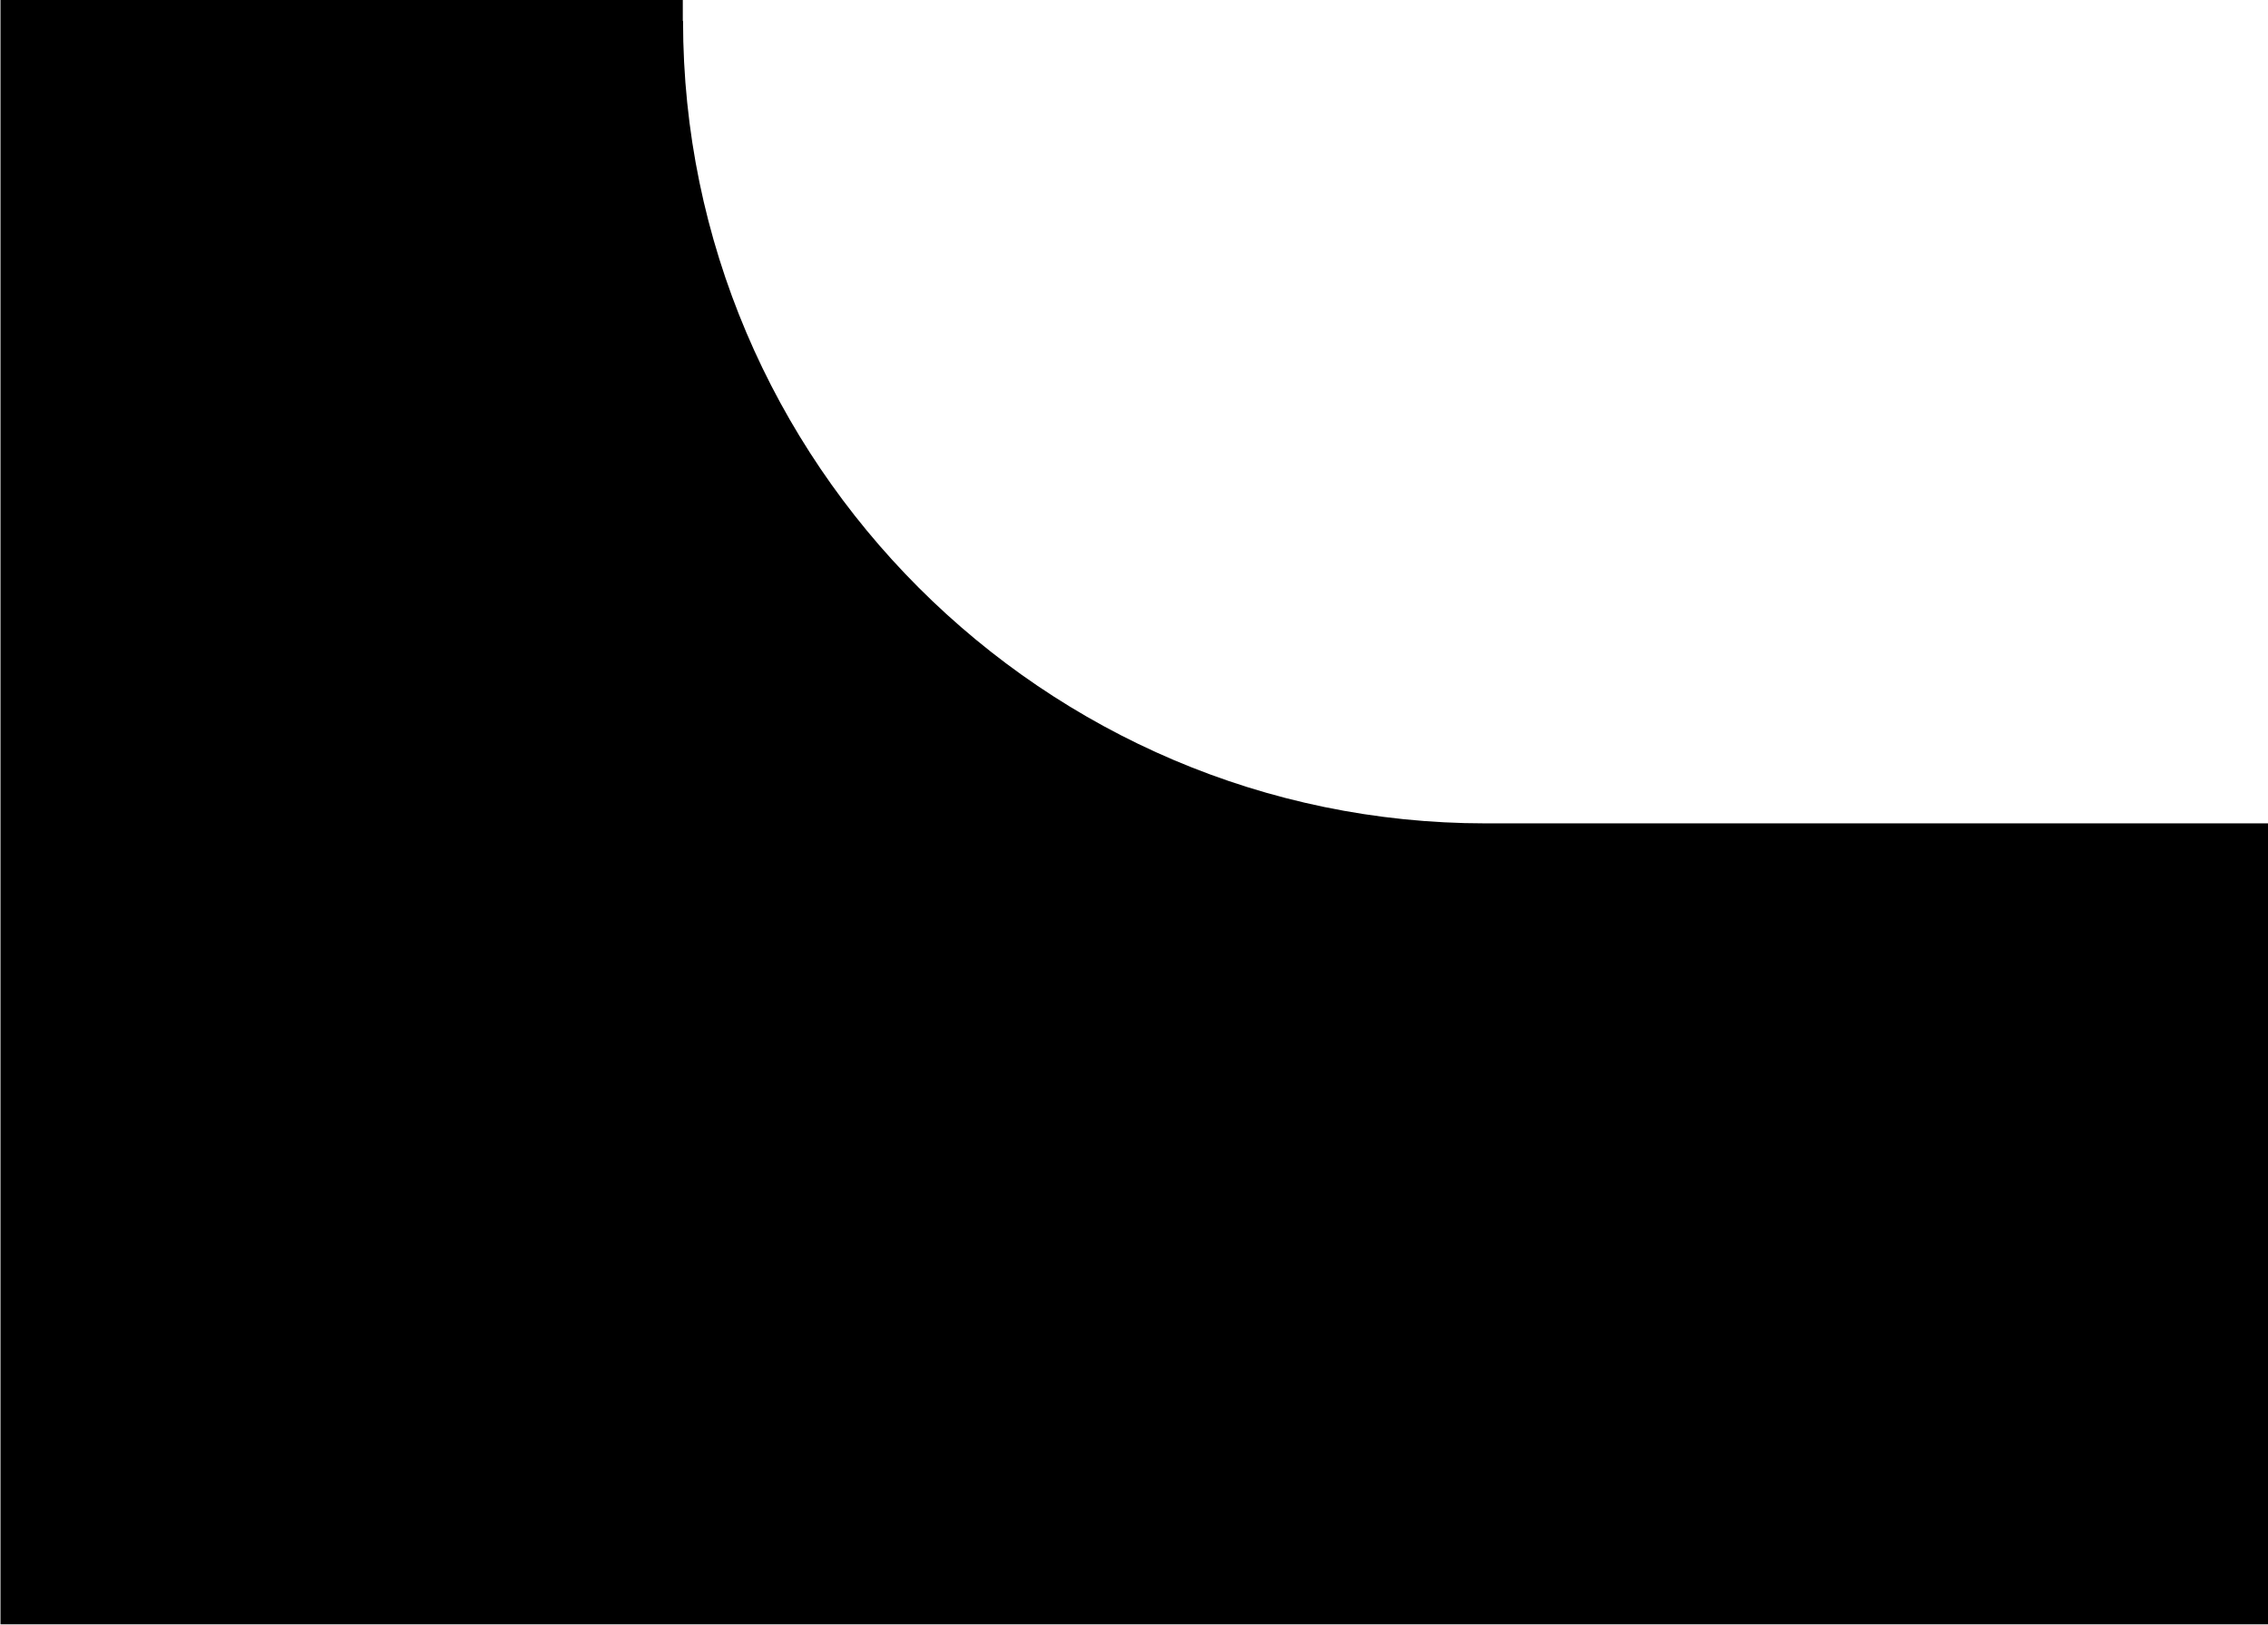
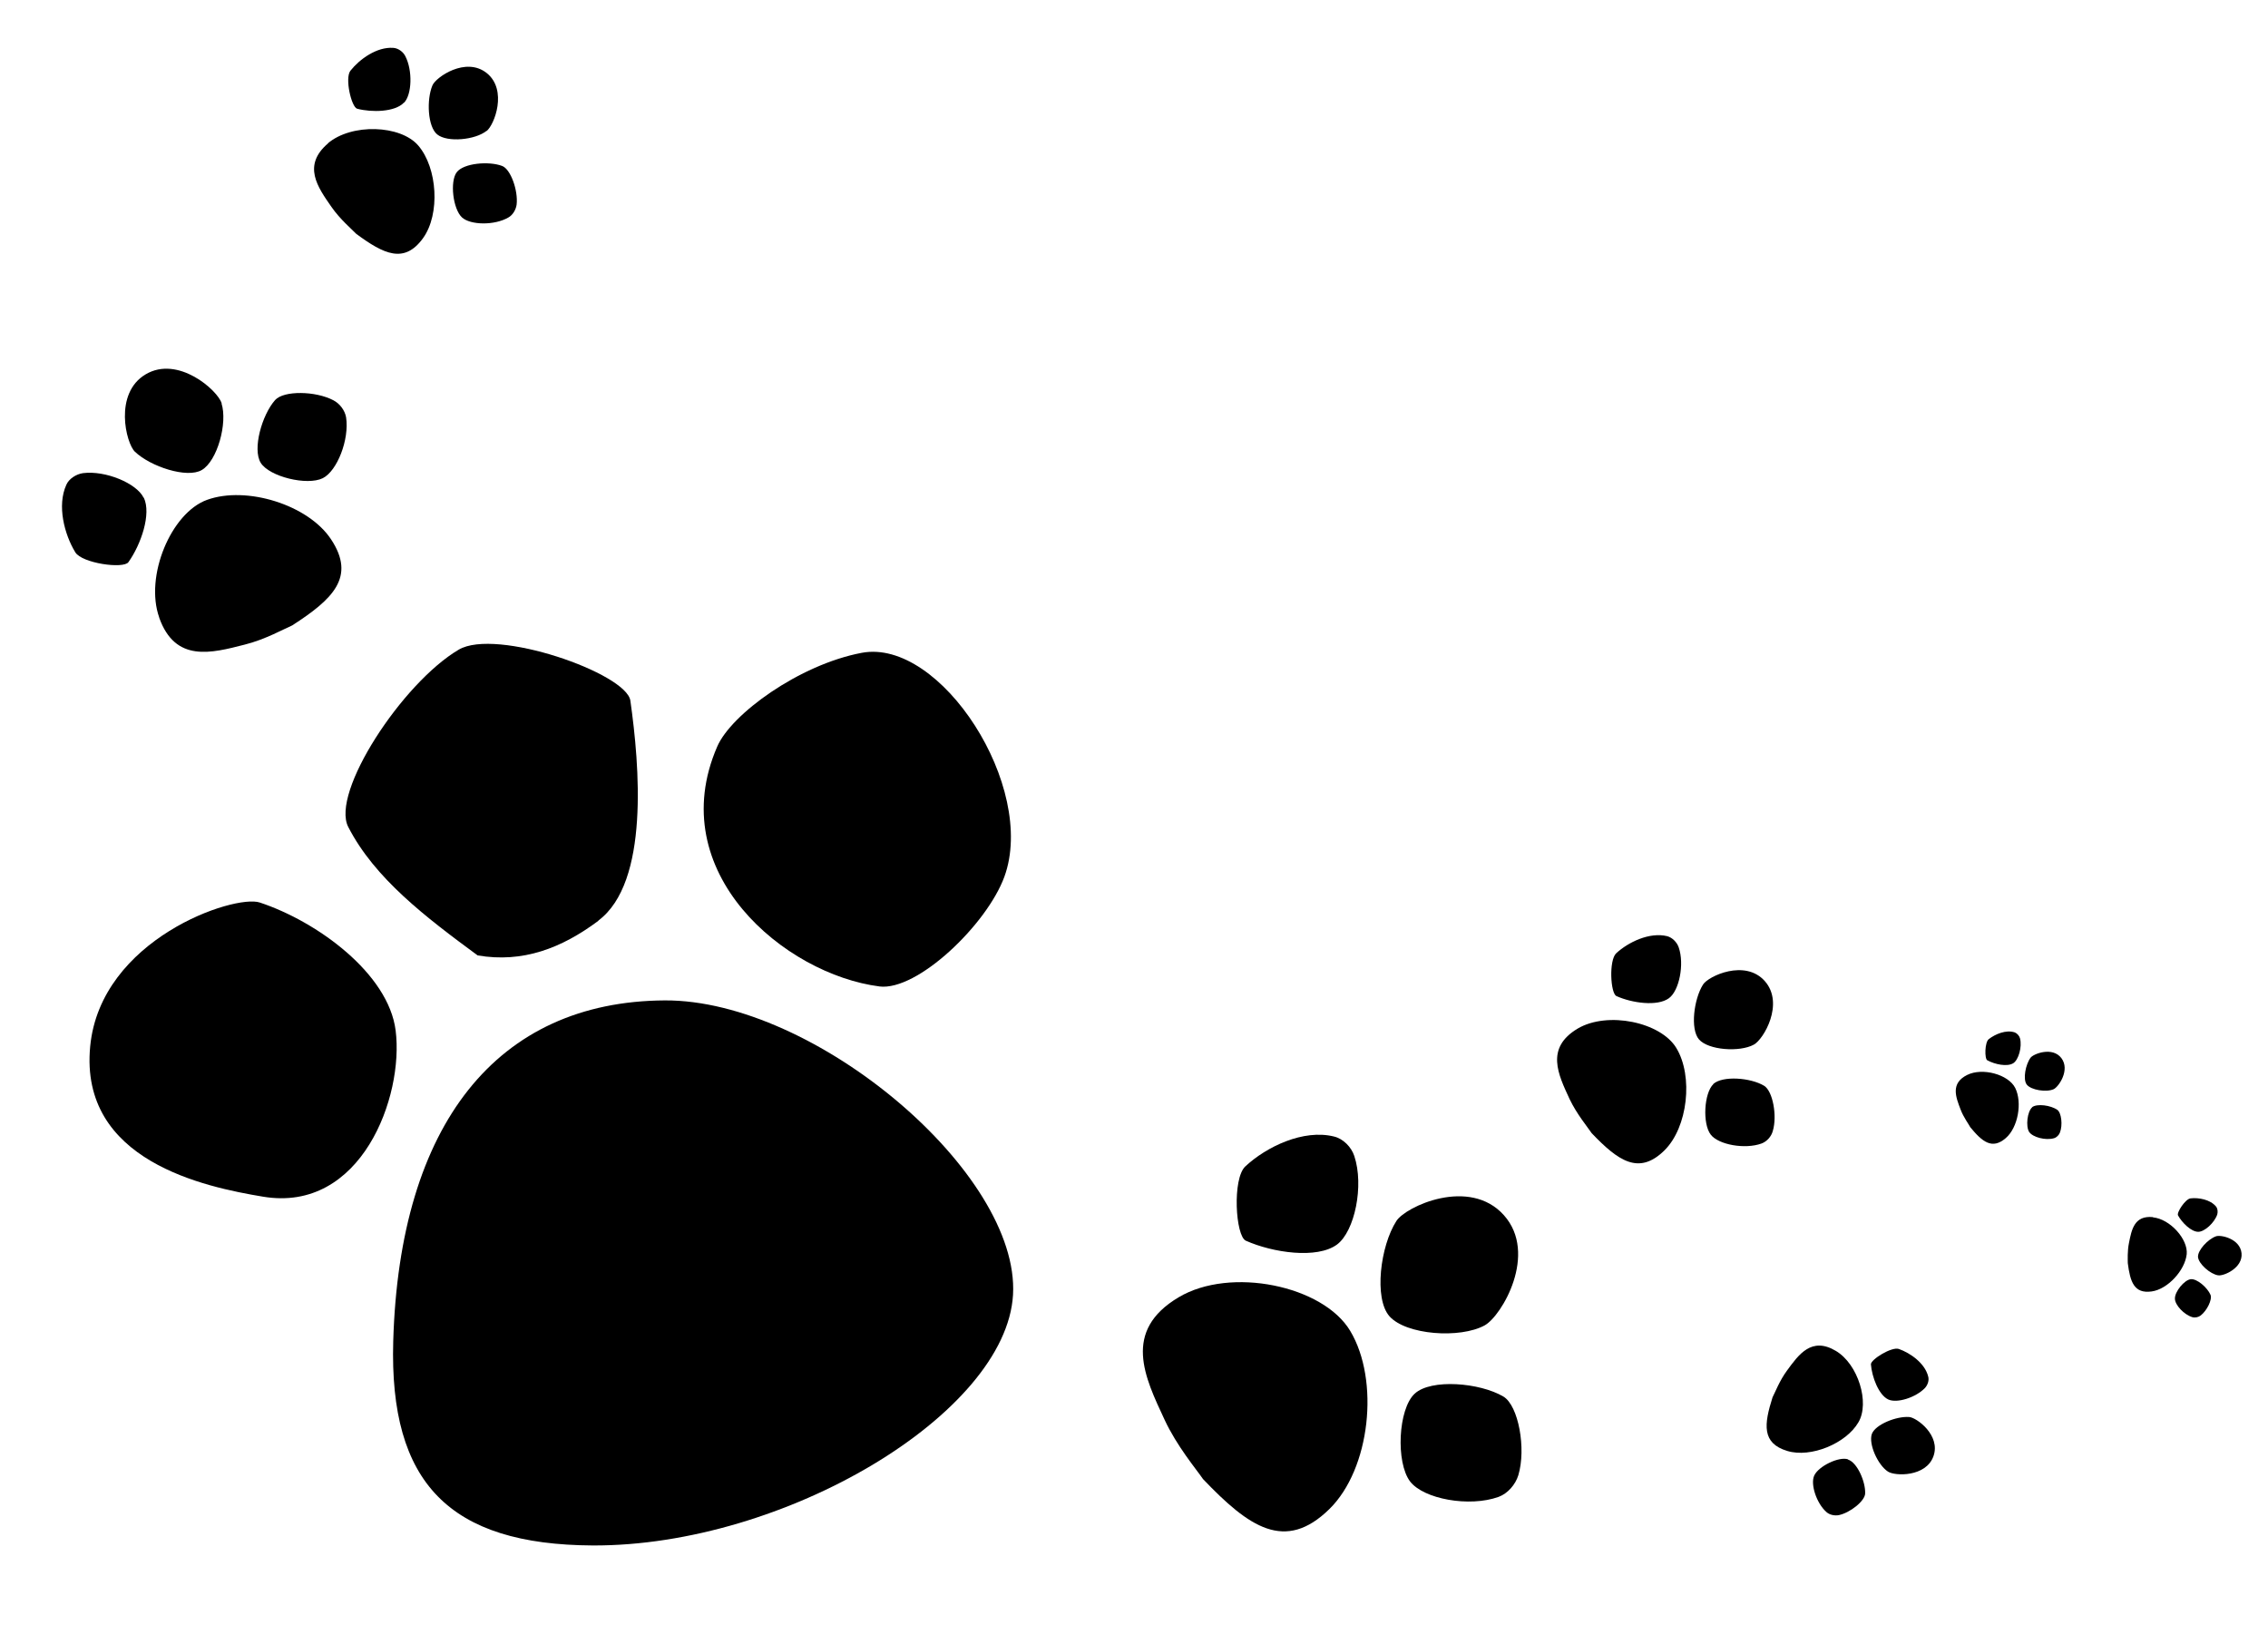
<svg xmlns="http://www.w3.org/2000/svg" viewBox="0 0 94.3 67.53" aria-hidden="true">
-   <g transform="translate(0 -416.35)">
-     <g id="BottomLeftCorner">
-       <path id="CornerBackgroundLeftBottom" class="fill-board-light stroke-0" d="m28.39,417.22v-.87H.02v67.53h94.3v-33.3h-32.56c-18.35,0-33.36-15.01-33.36-33.36Z" />
-       <g id="Rules" data-board-control="rules">
-         <g id="GameInfoBackground" class="fill-board-dark stroke-0">
-           <path d="m27.64,457.94c-6.97.04-11.03,5.14-11.29,14.17-.17,5.9,2.34,8.46,8.3,8.49,7.96.03,17.18-5.47,17.47-10.42.29-5.06-8.24-12.27-14.48-12.24Z" />
-           <path d="m24.88,454.62c2.13-1.59,1.71-6.46,1.33-9.14-.16-1.14-5.59-3.04-7.14-2.12-2.34,1.38-5.33,5.94-4.59,7.37,1.1,2.14,3.22,3.75,5.38,5.34,1.88.32,3.49-.3,5.02-1.44Z" />
-           <path d="m36.56,457.36c1.58.2,4.47-2.57,5.2-4.56,1.36-3.73-2.65-9.93-5.93-9.31-2.6.49-5.43,2.55-6.01,3.9-2.27,5.23,2.82,9.47,6.75,9.97Z" />
-           <path d="m10.94,466.1c4.08.68,5.86-4.16,5.51-6.91-.3-2.37-3.26-4.53-5.65-5.32-1.05-.35-6.62,1.51-7.05,5.98-.46,4.77,4.78,5.85,7.19,6.25Z" />
-         </g>
-         <g id="GameInfoIcon" class="fill-white stroke-0">
-           <path d="m30.61,462.98c-1.22-2.68-6.05-2.26-7.76-.19-1.52,1.84-1.25,4.71.28,4.85.47.04,1.51-.28,1.03-1.16-2.18-4.01,6.18-4.88,5.27-.26-.34,1.75-2.71,2.41-2.86,4.28-.09,1.09.52,2.95,1.74,2.12.73-.68-.53-2.21.09-2.76,1.65-1.46,4.02-2.9,2.21-6.87Z" />
-           <path d="m28.46,473.81c-1.19,1.17.55,2.92,1.65,1.67,1.23-1.08-.48-2.82-1.65-1.67Z" />
-         </g>
+   <g id="BottomLeftCorner">
+     <g id="Rules" data-board-control="rules">
+       <g id="GameInfoBackground" class="fill-board-dark stroke-0">
+         <path d="m27.64,41.59c-6.97.04-11.03,5.14-11.29,14.17-.17,5.9,2.34,8.46,8.3,8.49,7.96.03,17.18-5.47,17.47-10.42.29-5.06-8.24-12.27-14.48-12.24Z" />
+         <path d="m24.88,38.27c2.13-1.59,1.71-6.46,1.33-9.14-.16-1.14-5.59-3.04-7.14-2.12-2.34,1.38-5.33,5.94-4.59,7.37,1.1,2.14,3.22,3.75,5.38,5.34,1.88.32,3.49-.3,5.02-1.44Z" />
+         <path d="m36.56,41.01c1.58.2,4.47-2.57,5.2-4.56,1.36-3.73-2.65-9.93-5.93-9.31-2.6.49-5.43,2.55-6.01,3.9-2.27,5.23,2.82,9.47,6.75,9.97Z" />
+         <path d="m10.94,49.75c4.08.68,5.86-4.16,5.51-6.91-.3-2.37-3.26-4.53-5.65-5.32-1.05-.35-6.62,1.51-7.05,5.98-.46,4.77,4.78,5.85,7.19,6.25Z" />
      </g>
-       <g id="DecorativePawsBottomLeft" class="fill-board-dark stroke-0">
-         <g>
-           <path d="m49.01,470.28c-2.36,1.4-1.41,3.33-.59,5.09.51,1.1,1.32,2.06,1.6,2.47,1.91,2,3.41,3.05,5.25,1.25,1.71-1.67,2.1-5.36.87-7.41-1.13-1.89-4.98-2.68-7.13-1.4Z" />
-           <path d="m61.73,471.45c.71-.39,2.23-2.98.8-4.58s-4.09-.36-4.47.24c-.67,1.04-.94,3.22-.29,3.96.69.78,2.94.94,3.96.38Z" />
-           <path d="m58.82,474.29c-.69.64-.79,2.86-.19,3.65.56.73,2.46,1.08,3.68.64.38-.14.7-.51.82-.9.33-1.1.01-2.89-.62-3.27-.98-.58-3.01-.75-3.69-.12Z" />
-           <path d="m55.59,468.09c.74-.55,1.13-2.45.72-3.68-.12-.37-.46-.72-.84-.81-1.28-.32-2.82.43-3.69,1.24-.55.51-.41,2.9.02,3.09,1.12.5,2.96.77,3.79.16Z" />
-         </g>
-         <g>
-           <path d="m6.62,442.03c.67,1.88,2.18,1.47,3.55,1.12.85-.21,1.65-.66,1.98-.8,1.69-1.09,2.65-2.01,1.62-3.57-.95-1.45-3.53-2.24-5.16-1.65-1.5.54-2.6,3.18-1.99,4.89Z" />
-           <path d="m9.22,433.12c-.18-.56-1.82-2-3.16-1.21s-.82,2.87-.45,3.22c.65.62,2.17,1.12,2.78.76.65-.38,1.08-1.96.82-2.77Z" />
-           <path d="m10.84,435.59c.36.58,1.93.96,2.58.64.6-.3,1.11-1.61.97-2.53-.05-.29-.26-.57-.53-.71-.74-.39-2.06-.41-2.42-.01-.55.62-.95,2.04-.6,2.61Z" />
-           <path d="m5.97,437.04c-.29-.6-1.59-1.14-2.52-1.02-.28.04-.58.23-.69.48-.4.87-.08,2.07.37,2.81.28.46,2.01.7,2.21.41.52-.73.96-2,.64-2.68Z" />
-         </g>
-         <g>
-           <path d="m65.6,459.11c-1.36.81-.81,1.91-.34,2.93.3.63.76,1.18.92,1.42,1.1,1.15,1.96,1.76,3.02.72.98-.96,1.21-3.09.5-4.26-.65-1.08-2.86-1.54-4.1-.81Z" />
-           <path d="m72.92,459.78c.41-.22,1.28-1.71.46-2.64s-2.35-.21-2.57.14c-.38.6-.54,1.85-.17,2.28.39.45,1.69.54,2.28.22Z" />
-           <path d="m71.24,461.42c-.39.37-.46,1.65-.11,2.1.32.42,1.42.62,2.11.37.22-.08.41-.29.47-.52.19-.63,0-1.66-.36-1.88-.56-.34-1.73-.43-2.12-.07Z" />
-           <path d="m69.39,457.85c.43-.31.65-1.41.41-2.11-.07-.21-.26-.41-.48-.47-.74-.18-1.62.25-2.12.71-.31.29-.24,1.67.01,1.78.64.29,1.7.44,2.18.09Z" />
-         </g>
-         <g>
-           <path d="m76.33,472.51c-1.01-.6-1.54.15-2.03.82-.31.42-.5.92-.6,1.11-.36,1.13-.45,1.91.61,2.23.98.3,2.45-.31,2.96-1.19.48-.81-.01-2.42-.94-2.97Z" />
-           <path d="m78.5,477.53c.29.19,1.58.23,1.89-.64s-.7-1.61-1.01-1.63c-.53-.04-1.4.31-1.55.7-.15.42.25,1.3.67,1.57Z" />
-           <path d="m76.84,477.02c-.38-.13-1.24.29-1.41.68-.16.36.1,1.15.51,1.51.13.12.34.16.51.13.48-.1,1.09-.59,1.1-.9.02-.49-.33-1.29-.71-1.41Z" />
-           <path d="m78.51,474.53c.36.17,1.15-.08,1.53-.48.11-.12.18-.32.13-.48-.14-.55-.74-.97-1.22-1.14-.3-.1-1.17.44-1.16.64.04.52.32,1.27.72,1.46Z" />
-         </g>
-         <g>
-           <path d="m81.79,461.04c-.7.35-.47.92-.27,1.44.12.32.34.61.4.73.5.61.91.94,1.47.46.52-.44.7-1.49.4-2.09-.28-.56-1.36-.86-2-.54Z" />
-           <path d="m85.39,461.63c.21-.1.69-.8.32-1.29s-1.16-.18-1.28-.02c-.21.28-.33.9-.16,1.12.18.23.82.33,1.12.19Z" />
-           <path d="m84.5,462.38c-.21.17-.28.8-.13,1.03.15.22.68.36,1.03.26.11-.03.21-.13.25-.24.12-.31.06-.82-.11-.94-.27-.19-.84-.27-1.05-.11Z" />
-           <path d="m83.71,460.55c.22-.14.37-.68.28-1.03-.03-.11-.12-.21-.22-.25-.36-.12-.81.07-1.08.28-.17.13-.18.82-.06.88.31.17.83.28,1.08.12Z" />
-         </g>
-         <g>
-           <path d="m89.52,466.95c-.78-.08-.89.52-1,1.07-.07.34-.05.7-.05.84.1.78.26,1.28.99,1.18.67-.09,1.39-.88,1.46-1.55.06-.62-.69-1.46-1.4-1.53Z" />
-           <path d="m92.24,469.37c.23.03,1.02-.31.96-.92s-.88-.78-1.07-.7c-.33.12-.76.58-.74.86.03.29.51.71.84.76Z" />
-           <path d="m91.09,469.53c-.27.03-.67.52-.66.81,0,.26.38.67.73.77.11.03.25,0,.34-.07.26-.2.49-.66.41-.86-.13-.3-.56-.68-.83-.65Z" />
-           <path d="m91.4,467.56c.26,0,.67-.37.79-.72.03-.11.02-.24-.05-.33-.24-.29-.72-.38-1.06-.34-.21.02-.59.59-.52.71.17.31.55.68.84.68Z" />
-         </g>
-         <g>
-           <path d="m13.64,422.31c-1.08.92-.43,1.82.14,2.64.36.52.85.93,1.03,1.12,1.15.85,2,1.26,2.78.18.72-1,.6-2.92-.2-3.85-.74-.86-2.77-.93-3.76-.09Z" />
-           <path d="m20.23,421.8c.33-.26.88-1.71.01-2.41s-2.12.17-2.26.51c-.25.59-.2,1.72.2,2.04.42.34,1.58.23,2.05-.15Z" />
-           <path d="m18.99,423.51c-.29.38-.16,1.53.22,1.88.35.32,1.35.34,1.93,0,.18-.1.31-.32.34-.53.07-.59-.25-1.48-.6-1.61-.55-.21-1.6-.12-1.89.26Z" />
-           <path d="m16.8,420.62c.33-.34.36-1.35.05-1.94-.09-.18-.3-.33-.5-.34-.68-.05-1.4.47-1.78.95-.24.31.04,1.51.28,1.58.61.16,1.57.14,1.94-.25Z" />
-         </g>
+       <g id="GameInfoIcon" class="fill-white stroke-0">
+         <path d="m30.61,46.63c-1.22-2.68-6.05-2.26-7.76-.19-1.52,1.84-1.25,4.71.28,4.85.47.04,1.51-.28,1.03-1.16-2.18-4.01,6.18-4.88,5.27-.26-.34,1.75-2.71,2.41-2.86,4.28-.09,1.09.52,2.95,1.74,2.12.73-.68-.53-2.21.09-2.76,1.65-1.46,4.02-2.9,2.21-6.87Z" />
+         <path d="m28.46,57.46c-1.19,1.17.55,2.92,1.65,1.67,1.23-1.08-.48-2.82-1.65-1.67Z" />
+       </g>
+     </g>
+     <g id="DecorativePawsBottomLeft" class="fill-board-dark stroke-0">
+       <g>
+         <path d="m49.01,53.93c-2.36,1.4-1.41,3.33-.59,5.09.51,1.1,1.32,2.06,1.6,2.47,1.91,2,3.41,3.05,5.25,1.25,1.71-1.67,2.1-5.36.87-7.41-1.13-1.89-4.98-2.68-7.13-1.4Z" />
+         <path d="m61.73,55.1c.71-.39,2.23-2.98.8-4.58s-4.09-.36-4.47.24c-.67,1.04-.94,3.22-.29,3.96.69.78,2.94.94,3.96.38Z" />
+         <path d="m58.82,57.94c-.69.64-.79,2.86-.19,3.65.56.73,2.46,1.08,3.68.64.38-.14.7-.51.82-.9.33-1.1.01-2.89-.62-3.27-.98-.58-3.01-.75-3.69-.12Z" />
+         <path d="m55.59,51.74c.74-.55,1.13-2.45.72-3.68-.12-.37-.46-.72-.84-.81-1.28-.32-2.82.43-3.69,1.24-.55.51-.41,2.9.02,3.09,1.12.5,2.96.77,3.79.16Z" />
+       </g>
+       <g>
+         <path d="m6.62,25.68c.67,1.88,2.18,1.47,3.55,1.12.85-.21,1.65-.66,1.98-.8,1.69-1.09,2.65-2.01,1.62-3.57-.95-1.45-3.53-2.24-5.16-1.65-1.5.54-2.6,3.18-1.99,4.89Z" />
+         <path d="m9.22,16.77c-.18-.56-1.82-2-3.16-1.21s-.82,2.87-.45,3.22c.65.62,2.17,1.12,2.78.76.65-.38,1.08-1.96.82-2.77Z" />
+         <path d="m10.84,19.24c.36.58,1.93.96,2.58.64.6-.3,1.11-1.61.97-2.53-.05-.29-.26-.57-.53-.71-.74-.39-2.06-.41-2.42-.01-.55.62-.95,2.04-.6,2.61Z" />
+         <path d="m5.97,20.69c-.29-.6-1.59-1.14-2.52-1.02-.28.04-.58.23-.69.48-.4.87-.08,2.07.37,2.81.28.46,2.01.7,2.21.41.52-.73.96-2,.64-2.68Z" />
+       </g>
+       <g>
+         <path d="m65.6,42.76c-1.36.81-.81,1.91-.34,2.93.3.63.76,1.18.92,1.42,1.1,1.15,1.96,1.76,3.02.72.98-.96,1.21-3.09.5-4.26-.65-1.08-2.86-1.54-4.1-.81Z" />
+         <path d="m72.92,43.43c.41-.22,1.28-1.71.46-2.64s-2.35-.21-2.57.14c-.38.6-.54,1.85-.17,2.28.39.45,1.69.54,2.28.22Z" />
+         <path d="m71.24,45.07c-.39.37-.46,1.65-.11,2.1.32.42,1.42.62,2.11.37.22-.08.41-.29.47-.52.19-.63,0-1.66-.36-1.88-.56-.34-1.73-.43-2.12-.07Z" />
+         <path d="m69.39,41.5c.43-.31.65-1.41.41-2.11-.07-.21-.26-.41-.48-.47-.74-.18-1.62.25-2.12.71-.31.29-.24,1.67.01,1.78.64.29,1.7.44,2.18.09Z" />
+       </g>
+       <g>
+         <path d="m76.33,56.16c-1.01-.6-1.54.15-2.03.82-.31.42-.5.92-.6,1.11-.36,1.13-.45,1.91.61,2.23.98.3,2.45-.31,2.96-1.19.48-.81-.01-2.42-.94-2.97Z" />
+         <path d="m78.5,61.18c.29.19,1.58.23,1.89-.64s-.7-1.61-1.01-1.63c-.53-.04-1.4.31-1.55.7-.15.42.25,1.3.67,1.57Z" />
+         <path d="m76.84,60.67c-.38-.13-1.24.29-1.41.68-.16.36.1,1.15.51,1.51.13.12.34.16.51.13.48-.1,1.09-.59,1.1-.9.02-.49-.33-1.29-.71-1.41Z" />
+         <path d="m78.51,58.18c.36.17,1.15-.08,1.53-.48.11-.12.18-.32.13-.48-.14-.55-.74-.97-1.22-1.14-.3-.1-1.17.44-1.16.64.04.52.32,1.27.72,1.46Z" />
+       </g>
+       <g>
+         <path d="m81.79,44.69c-.7.35-.47.92-.27,1.44.12.32.34.61.4.73.5.61.91.94,1.47.46.52-.44.7-1.49.4-2.09-.28-.56-1.36-.86-2-.54Z" />
+         <path d="m85.39,45.28c.21-.1.69-.8.32-1.29s-1.16-.18-1.28-.02c-.21.28-.33.9-.16,1.12.18.23.82.33,1.12.19Z" />
+         <path d="m84.5,46.03c-.21.17-.28.8-.13,1.03.15.22.68.36,1.03.26.11-.03.21-.13.25-.24.12-.31.06-.82-.11-.94-.27-.19-.84-.27-1.05-.11Z" />
+         <path d="m83.71,44.2c.22-.14.37-.68.28-1.03-.03-.11-.12-.21-.22-.25-.36-.12-.81.07-1.08.28-.17.13-.18.82-.06.88.31.17.83.28,1.08.12Z" />
+       </g>
+       <g>
+         <path d="m89.52,50.6c-.78-.08-.89.52-1,1.07-.07.34-.05.7-.05.84.1.78.26,1.28.99,1.18.67-.09,1.39-.88,1.46-1.55.06-.62-.69-1.46-1.4-1.53Z" />
+         <path d="m92.24,53.02c.23.03,1.02-.31.96-.92s-.88-.78-1.07-.7c-.33.12-.76.58-.74.86.03.29.51.71.84.76Z" />
+         <path d="m91.09,53.18c-.27.03-.67.52-.66.81,0,.26.38.67.73.77.11.03.25,0,.34-.07.26-.2.49-.66.41-.86-.13-.3-.56-.68-.83-.65Z" />
+         <path d="m91.4,51.21c.26,0,.67-.37.79-.72.03-.11.02-.24-.05-.33-.24-.29-.72-.38-1.06-.34-.21.02-.59.59-.52.71.17.31.55.68.84.68Z" />
+       </g>
+       <g>
+         <path d="m13.64,5.96c-1.08.92-.43,1.82.14,2.64.36.52.85.93,1.03,1.12,1.15.85,2,1.26,2.78.18.72-1,.6-2.92-.2-3.85-.74-.86-2.77-.93-3.76-.09Z" />
+         <path d="m20.23,5.45c.33-.26.88-1.71.01-2.41s-2.12.17-2.26.51c-.25.59-.2,1.72.2,2.04.42.34,1.58.23,2.05-.15Z" />
+         <path d="m18.99,7.16c-.29.38-.16,1.53.22,1.88.35.32,1.35.34,1.93,0,.18-.1.31-.32.34-.53.07-.59-.25-1.48-.6-1.61-.55-.21-1.6-.12-1.89.26Z" />
+         <path d="m16.8,4.27c.33-.34.36-1.35.05-1.94-.09-.18-.3-.33-.5-.34-.68-.05-1.4.47-1.78.95-.24.31.04,1.51.28,1.58.61.16,1.57.14,1.94-.25Z" />
      </g>
    </g>
  </g>
</svg>
